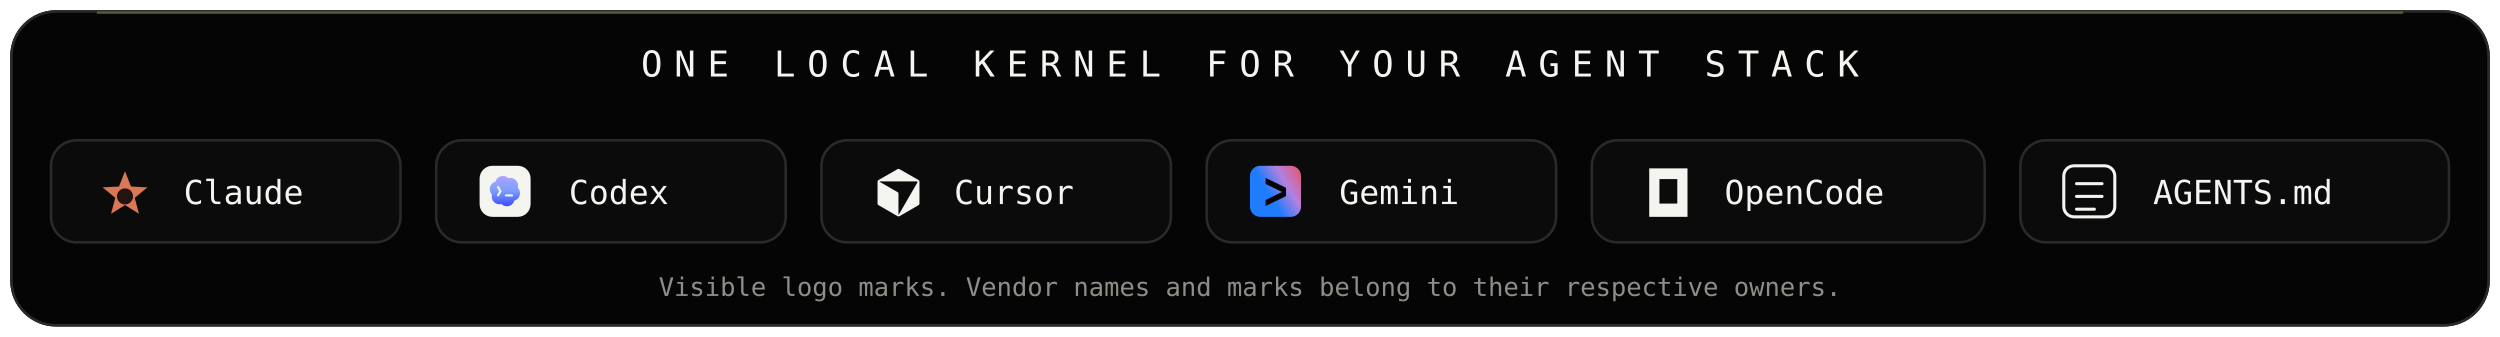
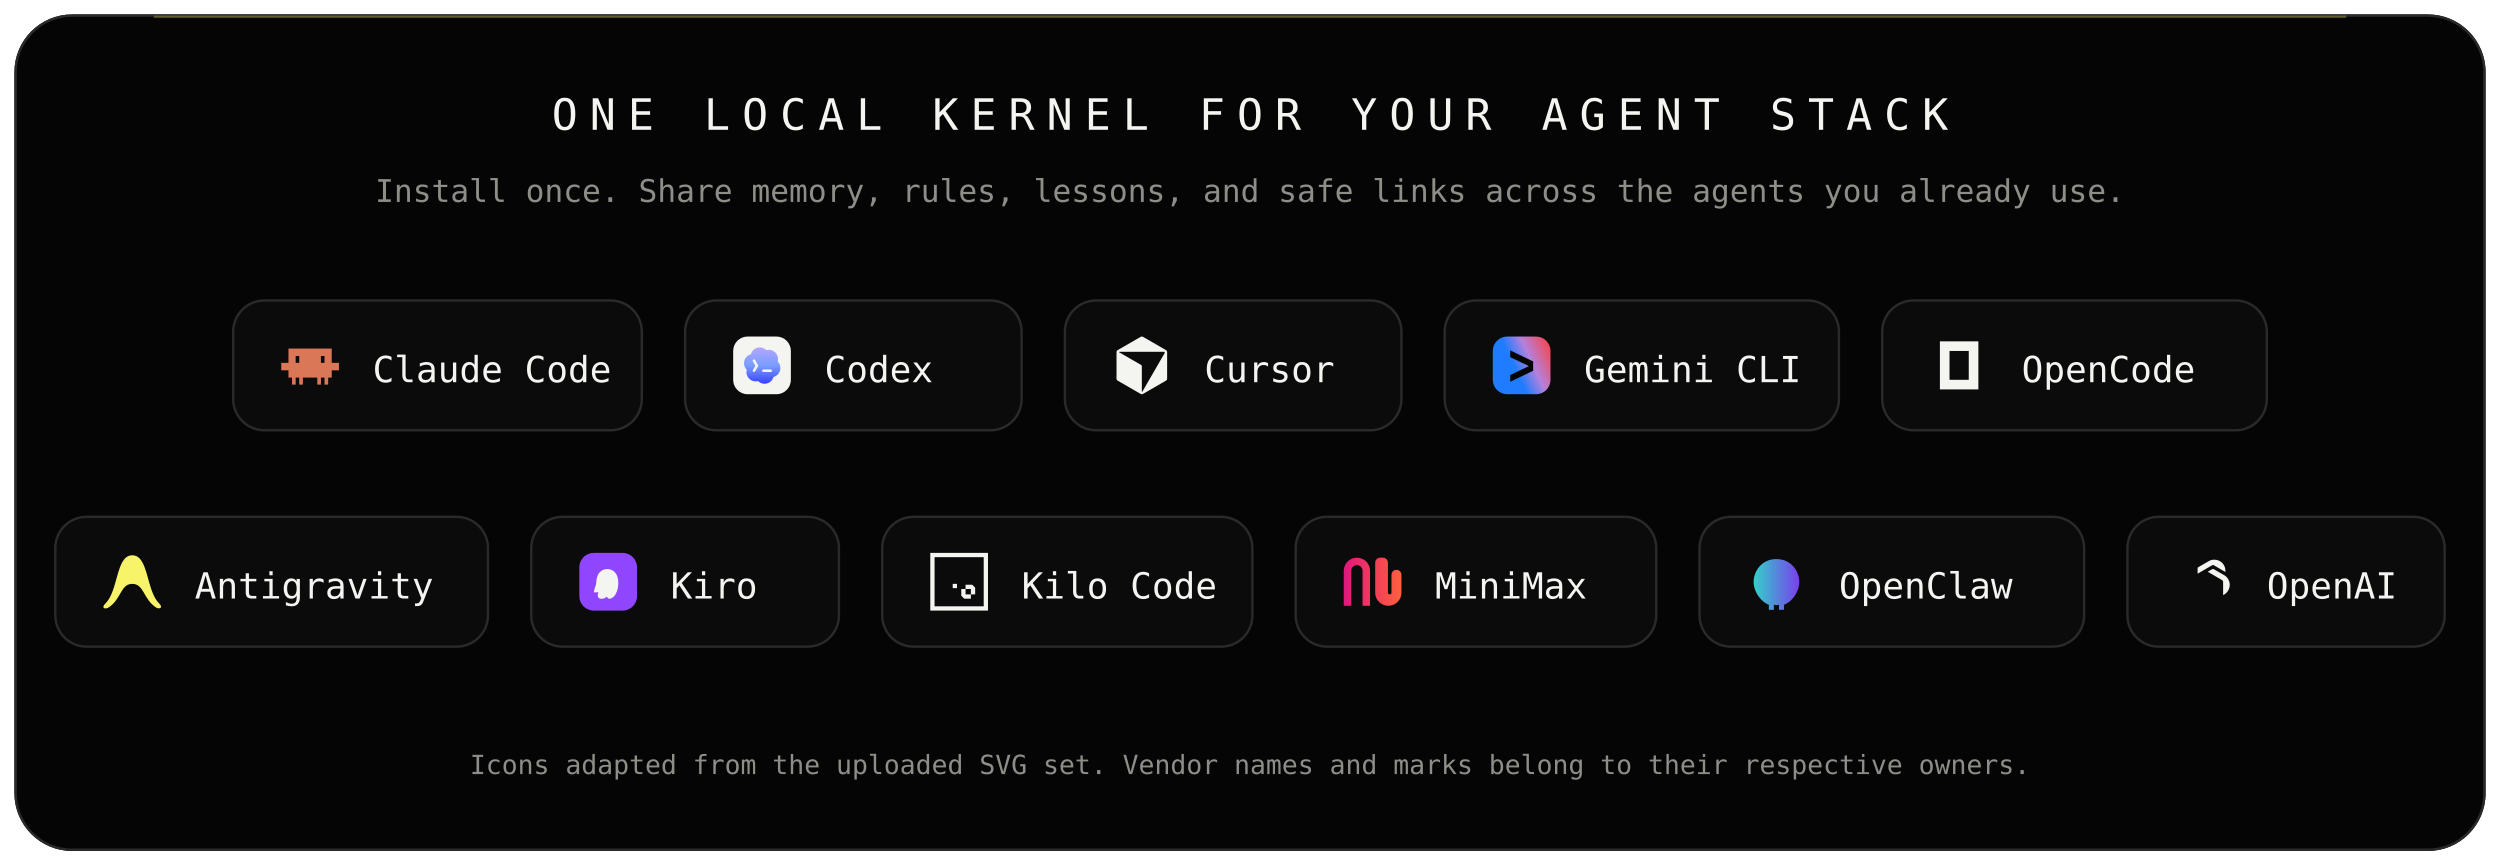
- <svg xmlns="http://www.w3.org/2000/svg" width="980" height="132" viewBox="0 0 980 132" role="img" aria-labelledby="title desc">
+ <svg xmlns="http://www.w3.org/2000/svg" width="1040" height="360" viewBox="0 0 1040 360" role="img" aria-labelledby="title desc">
  <defs>
-     <style>.mono{font-family:'JetBrains Mono',ui-monospace,SFMono-Regular,Menlo,Monaco,Consolas,monospace}.label{font-size:13px;font-weight:400;fill:#F4F4F1}</style>
-     <linearGradient id="codexMark" x1="12" x2="12" y1="2" y2="22" gradientUnits="userSpaceOnUse">
+     <style>
+       .mono{font-family:'JetBrains Mono',ui-monospace,SFMono-Regular,Menlo,Monaco,Consolas,monospace}
+       .label{font-size:15px;font-weight:400;fill:#F4F4F1}
+     </style>
+     <linearGradient id="codex" x1="12" x2="12" y1="3" y2="21" gradientUnits="userSpaceOnUse">
      <stop stop-color="#B1A7FF" />
      <stop offset=".5" stop-color="#7A9DFF" />
      <stop offset="1" stop-color="#3941FF" />
    </linearGradient>
-     <linearGradient id="geminiMark" x1="24" x2="0" y1="5" y2="19" gradientUnits="userSpaceOnUse">
+     <linearGradient id="gemini" x1="24" x2="0" y1="6" y2="17" gradientUnits="userSpaceOnUse">
      <stop stop-color="#EE4D5D" />
      <stop offset=".34" stop-color="#B381DD" />
      <stop offset=".62" stop-color="#207CFE" />
    </linearGradient>
+     <linearGradient id="mini" x1="0" x2="24" y1="12" y2="12" gradientUnits="userSpaceOnUse">
+       <stop stop-color="#E2167E" />
+       <stop offset="1" stop-color="#FE603C" />
+     </linearGradient>
+     <linearGradient id="claw" x1="2" x2="22" y1="12" y2="12" gradientUnits="userSpaceOnUse">
+       <stop stop-color="#30D5C8" />
+       <stop offset="1" stop-color="#7C3AED" />
+     </linearGradient>
  </defs>
-   <rect x="4" y="4" width="972" height="124" rx="18" fill="#050505" />
-   <rect x="4.5" y="4.5" width="971" height="123" rx="17.5" fill="none" stroke="#2A2A2A" stroke-width="1" />
-   <path d="M38 5h904" stroke="#F8F46A" stroke-opacity=".28" stroke-width="1" />
-   <text x="490" y="30" text-anchor="middle" class="mono" font-size="14" font-weight="300" fill="#F4F4F1" letter-spacing="4.6">ONE LOCAL KERNEL FOR YOUR AGENT STACK</text>
-   <g transform="translate(20 55)">
+   <rect x="6" y="6" width="1028" height="348" rx="24" fill="#050505" />
+   <rect x="6.5" y="6.5" width="1027" height="347" rx="23.5" fill="none" stroke="#2A2A2A" stroke-width="1" />
+   <path d="M64 7h912" stroke="#F8F46A" stroke-opacity=".28" stroke-width="1" />
+   <text x="520" y="54" text-anchor="middle" class="mono" font-size="18" font-weight="300" fill="#F4F4F1" letter-spacing="5">ONE LOCAL KERNEL FOR YOUR AGENT STACK</text>
+   <text x="520" y="84" text-anchor="middle" class="mono" font-size="13" font-weight="300" fill="#8E8E88">Install once. Share memory, rules, lessons, and safe links across the agents you already use.</text>
+   <g transform="translate(97 125)">
    <g>
-       <rect width="137" height="40" rx="10" fill="#0B0B0B" stroke="#2A2A2A" />
-       <g transform="translate(17 10)" fill="#D97757">
-         <path d="M12 2.1 14.35 8.1 20.8 8.45 15.82 12.55 17.48 18.82 12 15.38 6.52 18.82 8.18 12.55 3.2 8.45 9.65 8.1 12 2.1Z" />
-         <circle cx="12" cy="12" r="3.15" fill="#050505" opacity=".86" />
+       <rect width="170" height="54" rx="13" fill="#0B0B0B" stroke="#2A2A2A" />
+       <g transform="translate(20 15)">
+         <path clip-rule="evenodd" d="M20.998 10.949H24v3.102h-3v3.028h-1.487V20H18v-2.921h-1.487V20H15v-2.921H9V20H7.488v-2.921H6V20H4.487v-2.921H3V14.05H0V10.95h3V5h17.998v5.949zM6 10.949h1.488V8.102H6v2.847zm10.51 0H18V8.102h-1.49v2.847z" fill="#D97757" fill-rule="evenodd" />
      </g>
-       <text x="52" y="25" class="mono label">Claude</text>
+       <text x="58" y="34" class="mono label">Claude Code</text>
    </g>
-     <g transform="translate(151)">
-       <rect width="137" height="40" rx="10" fill="#0B0B0B" stroke="#2A2A2A" />
-       <g transform="translate(17 10)">
-         <rect width="20" height="20" rx="5" fill="#F4F4F1" />
-         <path d="M9.064 3.344a4.578 4.578 0 012.285-.312c1 .115 1.891.54 2.673 1.275.01.01.024.017.037.021a.09.09 0 00.043 0 4.55 4.55 0 013.046.275l.047.022.116.057a4.581 4.581 0 012.188 2.399c.209.51.313 1.041.315 1.595a4.24 4.24 0 01-.134 1.223.123.123 0 00.03.115c.594.607.988 1.33 1.183 2.17.289 1.425-.007 2.71-.887 3.854l-.136.166a4.548 4.548 0 01-2.201 1.388.123.123 0 00-.081.076c-.191.551-.383 1.023-.74 1.494-.9 1.187-2.222 1.846-3.711 1.838-1.187-.006-2.239-.44-3.157-1.302a.107.107 0 00-.105-.024c-.388.125-.78.143-1.204.138a4.441 4.441 0 01-1.945-.466 4.544 4.544 0 01-1.61-1.335c-.152-.202-.303-.392-.414-.617a5.81 5.81 0 01-.37-.961 4.582 4.582 0 01-.014-2.298.124.124 0 00.006-.056.085.085 0 00-.027-.048 4.467 4.467 0 01-1.034-1.651 3.896 3.896 0 01-.251-1.192 5.189 5.189 0 01.141-1.6c.337-1.112.982-1.985 1.933-2.618.212-.141.413-.251.601-.33.215-.089.43-.164.646-.227a.098.098 0 00.065-.066 4.51 4.51 0 01.829-1.615 4.535 4.535 0 011.837-1.388zm3.482 10.565a.637.637 0 000 1.272h3.636a.637.637 0 100-1.272h-3.636zM8.462 9.23a.637.637 0 00-1.106.631l1.272 2.224-1.266 2.136a.636.636 0 101.095.649l1.454-2.455a.636.636 0 00.005-.64L8.462 9.23z" transform="translate(2 2) scale(.66)" fill="url(#codexMark)" />
+     <g transform="translate(188)">
+       <rect width="140" height="54" rx="13" fill="#0B0B0B" stroke="#2A2A2A" />
+       <g transform="translate(20 15)">
+         <rect width="24" height="24" rx="6" fill="#F4F4F1" />
+         <path d="M9.064 3.344a4.578 4.578 0 012.285-.312c1 .115 1.891.54 2.673 1.275.01.01.024.017.037.021a.09.09 0 00.043 0 4.55 4.55 0 013.046.275l.047.022.116.057a4.581 4.581 0 012.188 2.399c.209.51.313 1.041.315 1.595a4.24 4.24 0 01-.134 1.223.123.123 0 00.03.115c.594.607.988 1.33 1.183 2.17.289 1.425-.007 2.71-.887 3.854l-.136.166a4.548 4.548 0 01-2.201 1.388.123.123 0 00-.081.076c-.191.551-.383 1.023-.74 1.494-.9 1.187-2.222 1.846-3.711 1.838-1.187-.006-2.239-.44-3.157-1.302a.107.107 0 00-.105-.024c-.388.125-.78.143-1.204.138a4.441 4.441 0 01-1.945-.466 4.544 4.544 0 01-1.61-1.335c-.152-.202-.303-.392-.414-.617a5.81 5.81 0 01-.37-.961 4.582 4.582 0 01-.014-2.298.124.124 0 00.006-.056.085.085 0 00-.027-.048 4.467 4.467 0 01-1.034-1.651 3.896 3.896 0 01-.251-1.192 5.189 5.189 0 01.141-1.6c.337-1.112.982-1.985 1.933-2.618.212-.141.413-.251.601-.33.215-.089.43-.164.646-.227a.098.098 0 00.065-.066 4.51 4.51 0 01.829-1.615 4.535 4.535 0 011.837-1.388zm3.482 10.565a.637.637 0 000 1.272h3.636a.637.637 0 100-1.272h-3.636zM8.462 9.23a.637.637 0 00-1.106.631l1.272 2.224-1.266 2.136a.636.636 0 101.095.649l1.454-2.455a.636.636 0 00.005-.64L8.462 9.23z" transform="translate(2 2) scale(.84)" fill="url(#codex)" />
      </g>
-       <text x="52" y="25" class="mono label">Codex</text>
+       <text x="58" y="34" class="mono label">Codex</text>
    </g>
-     <g transform="translate(302)">
-       <rect width="137" height="40" rx="10" fill="#0B0B0B" stroke="#2A2A2A" />
-       <path d="M38.1 15.6 30.6 11.3a.77.77 0 00-.77 0l-7.5 4.3a.65.65 0 00-.33.56v8.68c0 .23.12.45.33.56l7.5 4.34c.24.14.53.14.77 0l7.5-4.34c.2-.11.33-.33.33-.56v-8.68a.65.65 0 00-.33-.56Zm-.47.9-7.25 12.54c-.05.08-.18.05-.18-.05v-8.2a.46.46 0 00-.23-.4l-7.12-4.1c-.08-.05-.05-.18.05-.18h14.5c.2 0 .33.22.23.39Z" fill="#F4F4F1" />
-       <text x="52" y="25" class="mono label">Cursor</text>
+     <g transform="translate(346)">
+       <rect width="140" height="54" rx="13" fill="#0B0B0B" stroke="#2A2A2A" />
+       <path transform="translate(20 15)" d="M22.106 5.68L12.5.135a.998.998 0 00-.998 0L1.893 5.68a.84.84 0 00-.419.726v11.186c0 .3.16.577.42.727l9.607 5.547a.999.999 0 00.998 0l9.608-5.547a.84.84 0 00.42-.727V6.407a.84.84 0 00-.42-.726zm-.603 1.176L12.228 22.92c-.063.108-.228.064-.228-.061V12.34a.59.59 0 00-.295-.51l-9.11-5.26c-.107-.062-.063-.228.062-.228h18.55c.264 0 .428.286.296.514z" fill="#F4F4F1" />
+       <text x="58" y="34" class="mono label">Cursor</text>
    </g>
-     <g transform="translate(453)">
-       <rect width="137" height="40" rx="10" fill="#0B0B0B" stroke="#2A2A2A" />
-       <g transform="translate(17 10)">
-         <rect width="20" height="20" rx="4" fill="url(#geminiMark)" />
-         <path d="M6.1 7.1 12.55 10.25 6.1 13.4v2.35l8-3.85V8.6l-8-3.85v2.35Z" fill="#050505" />
+     <g transform="translate(504)">
+       <rect width="164" height="54" rx="13" fill="#0B0B0B" stroke="#2A2A2A" />
+       <g transform="translate(20 15)">
+         <rect width="24" height="24" rx="6" fill="url(#gemini)" />
+         <path d="M7.236 8.564l7.752 3.728-7.752 3.727v2.802l9.557-4.596v-3.866L7.236 5.763v2.801z" fill="#050505" />
      </g>
-       <text x="52" y="25" class="mono label">Gemini</text>
+       <text x="58" y="34" class="mono label">Gemini CLI</text>
    </g>
-     <g transform="translate(604)">
-       <rect width="154" height="40" rx="10" fill="#0B0B0B" stroke="#2A2A2A" />
-       <path d="M33.5 15.2h-7v9.6h7v-9.6Zm4 14.8h-15v-19h15v19Z" fill="#F4F4F1" />
-       <text x="52" y="25" class="mono label">OpenCode</text>
-     </g>
-     <g transform="translate(772)">
-       <rect width="168" height="40" rx="10" fill="#0B0B0B" stroke="#2A2A2A" />
-       <rect x="17" y="10" width="20" height="20" rx="4" fill="none" stroke="#F4F4F1" stroke-width="1.2" />
-       <path d="M22 17h10M22 22h10M22 27h7" stroke="#F4F4F1" stroke-width="1.2" stroke-linecap="round" />
-       <text x="52" y="25" class="mono label">AGENTS.md</text>
+     <g transform="translate(686)">
+       <rect width="160" height="54" rx="13" fill="#0B0B0B" stroke="#2A2A2A" />
+       <path transform="translate(20 15)" d="M16 6H8v12h8V6zm4 16H4V2h16v20z" fill="#F4F4F1" />
+       <text x="58" y="34" class="mono label">OpenCode</text>
    </g>
  </g>
-   <text x="490" y="116" text-anchor="middle" class="mono" font-size="10" font-weight="300" fill="#8E8E88">Visible logo marks. Vendor names and marks belong to their respective owners.</text>
+   <g transform="translate(23 215)">
+     <g>
+       <rect width="180" height="54" rx="13" fill="#0B0B0B" stroke="#2A2A2A" />
+       <path transform="translate(20 15)" d="M21.751 22.607c1.34 1.005 3.35.335 1.508-1.508C17.73 15.74 18.904 1 12.037 1 5.17 1 6.342 15.74.815 21.1c-2.01 2.009.167 2.511 1.507 1.506 5.192-3.517 4.857-9.714 9.715-9.714 4.857 0 4.522 6.197 9.714 9.715z" fill="#F8F46A" />
+       <text x="58" y="34" class="mono label">Antigravity</text>
+     </g>
+     <g transform="translate(198)">
+       <rect width="128" height="54" rx="13" fill="#0B0B0B" stroke="#2A2A2A" />
+       <g transform="translate(20 15)">
+         <rect width="24" height="24" rx="6" fill="#9046FF" />
+         <path d="M8 16.4c-1.3 2.8 1.5 3.5 3.5 1.8.6 1.8 2.8.5 3.6-1 1.7-3.1 1-6.4.8-7.1-1.2-4.5-7.4-4.5-8.5 0-.3.8-.3 1.7-.4 2.7-.1.5-.2.8-.4 1.3-.1.3-.3.8-.6 2.3z" fill="#F4F4F1" />
+       </g>
+       <text x="58" y="34" class="mono label">Kiro</text>
+     </g>
+     <g transform="translate(344)">
+       <rect width="154" height="54" rx="13" fill="#0B0B0B" stroke="#2A2A2A" />
+       <g transform="translate(20 15)" fill="#F4F4F1">
+         <path d="M0 0v24h24V0H0zm22.222 22.222H1.778V1.778h20.444v20.444z" />
+         <path d="M14.667 17.258h2.222v1.778h-2.794l-1.205-1.206v-2.794h1.777v2.222zm4 0h-1.778v-2.222h-2.222v-1.778h2.793l1.207 1.207v2.793zM11.111 14.667H9.333v-1.778h1.778v1.778z" />
+       </g>
+       <text x="58" y="34" class="mono label">Kilo Code</text>
+     </g>
+     <g transform="translate(516)">
+       <rect width="150" height="54" rx="13" fill="#0B0B0B" stroke="#2A2A2A" />
+       <path transform="translate(20 15)" d="M16.278 2c1.156 0 2.093.927 2.093 2.07v12.501a.74.74 0 00.744.709.74.74 0 00.743-.709V9.099a2.06 2.06 0 012.071-2.049A2.06 2.06 0 0124 9.099v7.472C24 19.57 21.554 22 18.535 22c-2.92 0-5.3-2.274-5.455-5.13V4.07C13.08 2.927 14.018 2 15.174 2h1.104zM5.465 2c3.02 0 5.466 2.43 5.466 5.429V22H7.814V7.43a2.35 2.35 0 00-2.35-2.34 2.35 2.35 0 00-2.35 2.34V22H0V7.429C0 4.43 2.446 2 5.465 2z" fill="url(#mini)" />
+       <text x="58" y="34" class="mono label">MiniMax</text>
+     </g>
+     <g transform="translate(684)">
+       <rect width="160" height="54" rx="13" fill="#0B0B0B" stroke="#2A2A2A" />
+       <path transform="translate(20 15)" d="M12 2.568c-6.33 0-9.495 5.275-9.495 9.495 0 4.22 3.165 8.44 6.33 9.494v2.11h2.11v-2.11s1.055.422 2.11 0v2.11h2.11v-2.11c3.165-1.055 6.33-5.274 6.33-9.494S18.33 2.568 12 2.568z" fill="url(#claw)" />
+       <text x="58" y="34" class="mono label">OpenClaw</text>
+     </g>
+     <g transform="translate(862)">
+       <rect width="132" height="54" rx="13" fill="#0B0B0B" stroke="#2A2A2A" />
+       <path transform="translate(20 15)" d="M9.205 8.658v-2.26c0-.19.072-.333.238-.428l4.543-2.616c.619-.357 1.356-.523 2.117-.523 2.854 0 4.662 2.212 4.662 4.566 0 .167 0 .357-.024.547l-4.71-2.759a.797.797 0 00-.856 0l-5.97 3.473zm10.609 8.8V12.06c0-.333-.143-.57-.429-.737l-5.97-3.473 1.95-1.118a.433.433 0 01.476 0l4.543 2.617c1.309.76 2.189 2.378 2.189 3.901 0 1.713-.928 3.307-2.379 4.114l-.38.214z" fill="#F4F4F1" />
+       <text x="58" y="34" class="mono label">OpenAI</text>
+     </g>
+   </g>
+   <text x="520" y="322" text-anchor="middle" class="mono" font-size="11" font-weight="300" fill="#8E8E88">Icons adapted from the uploaded SVG set. Vendor names and marks belong to their respective owners.</text>
</svg>
